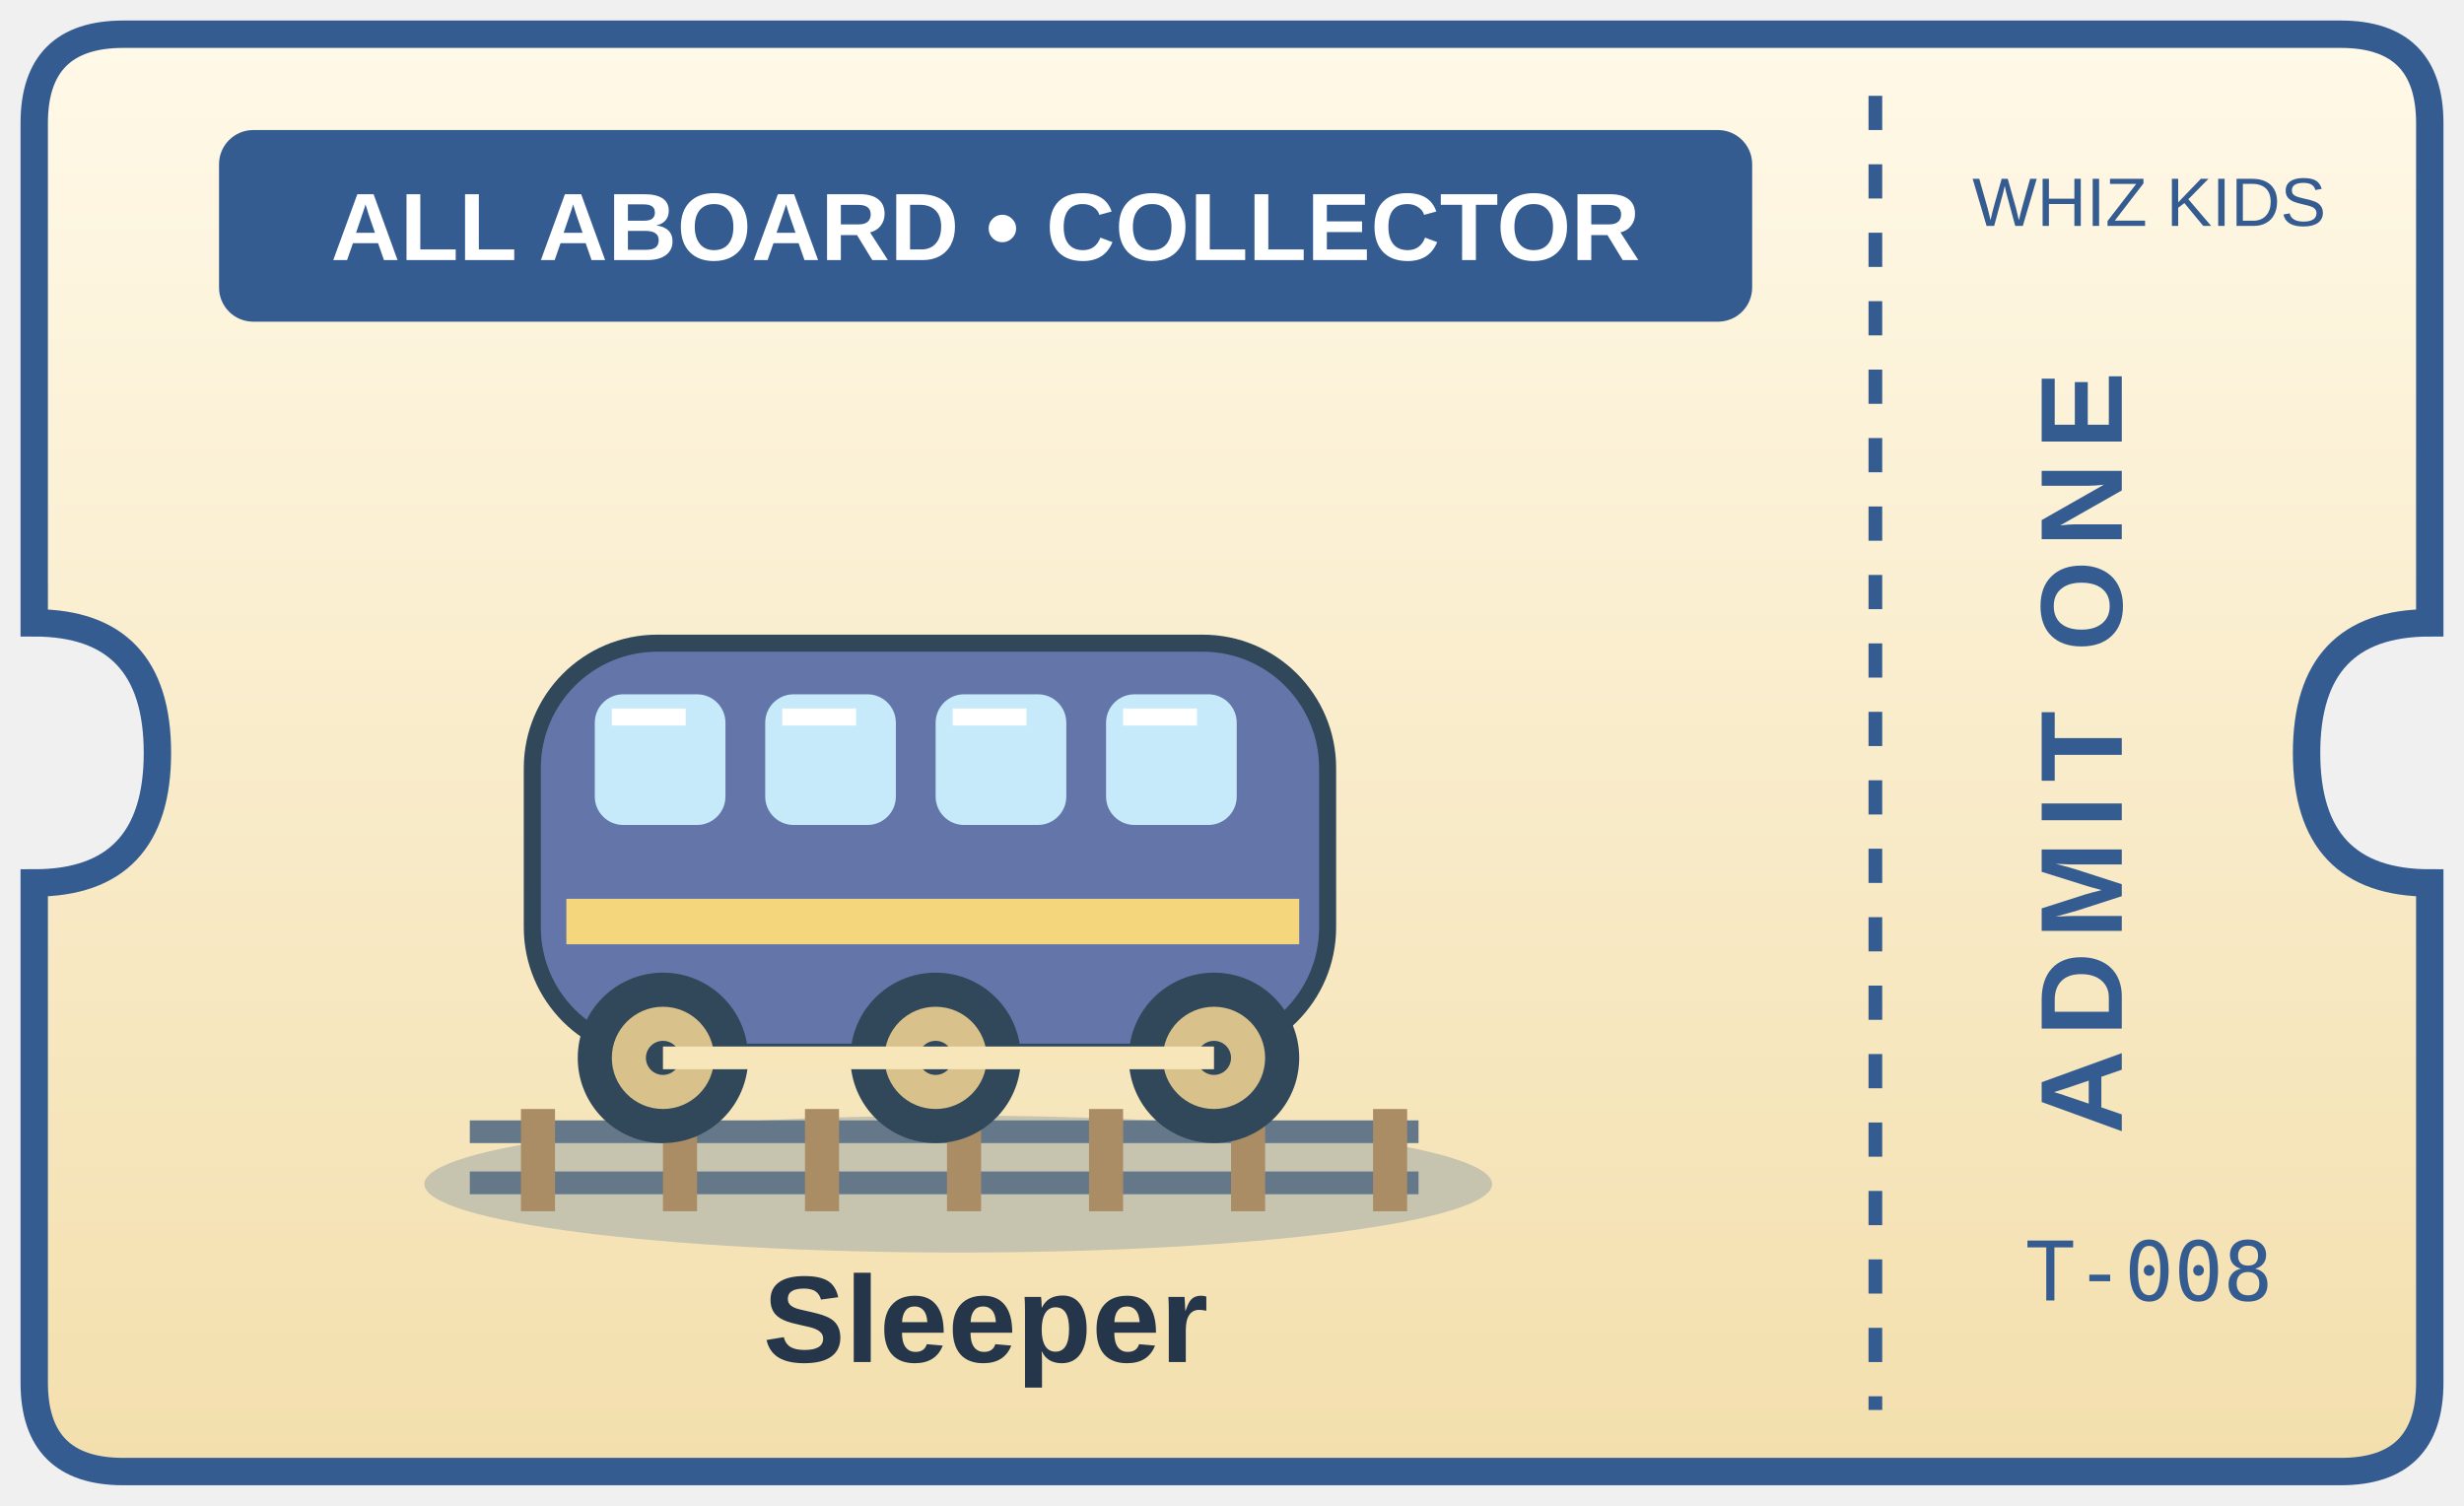
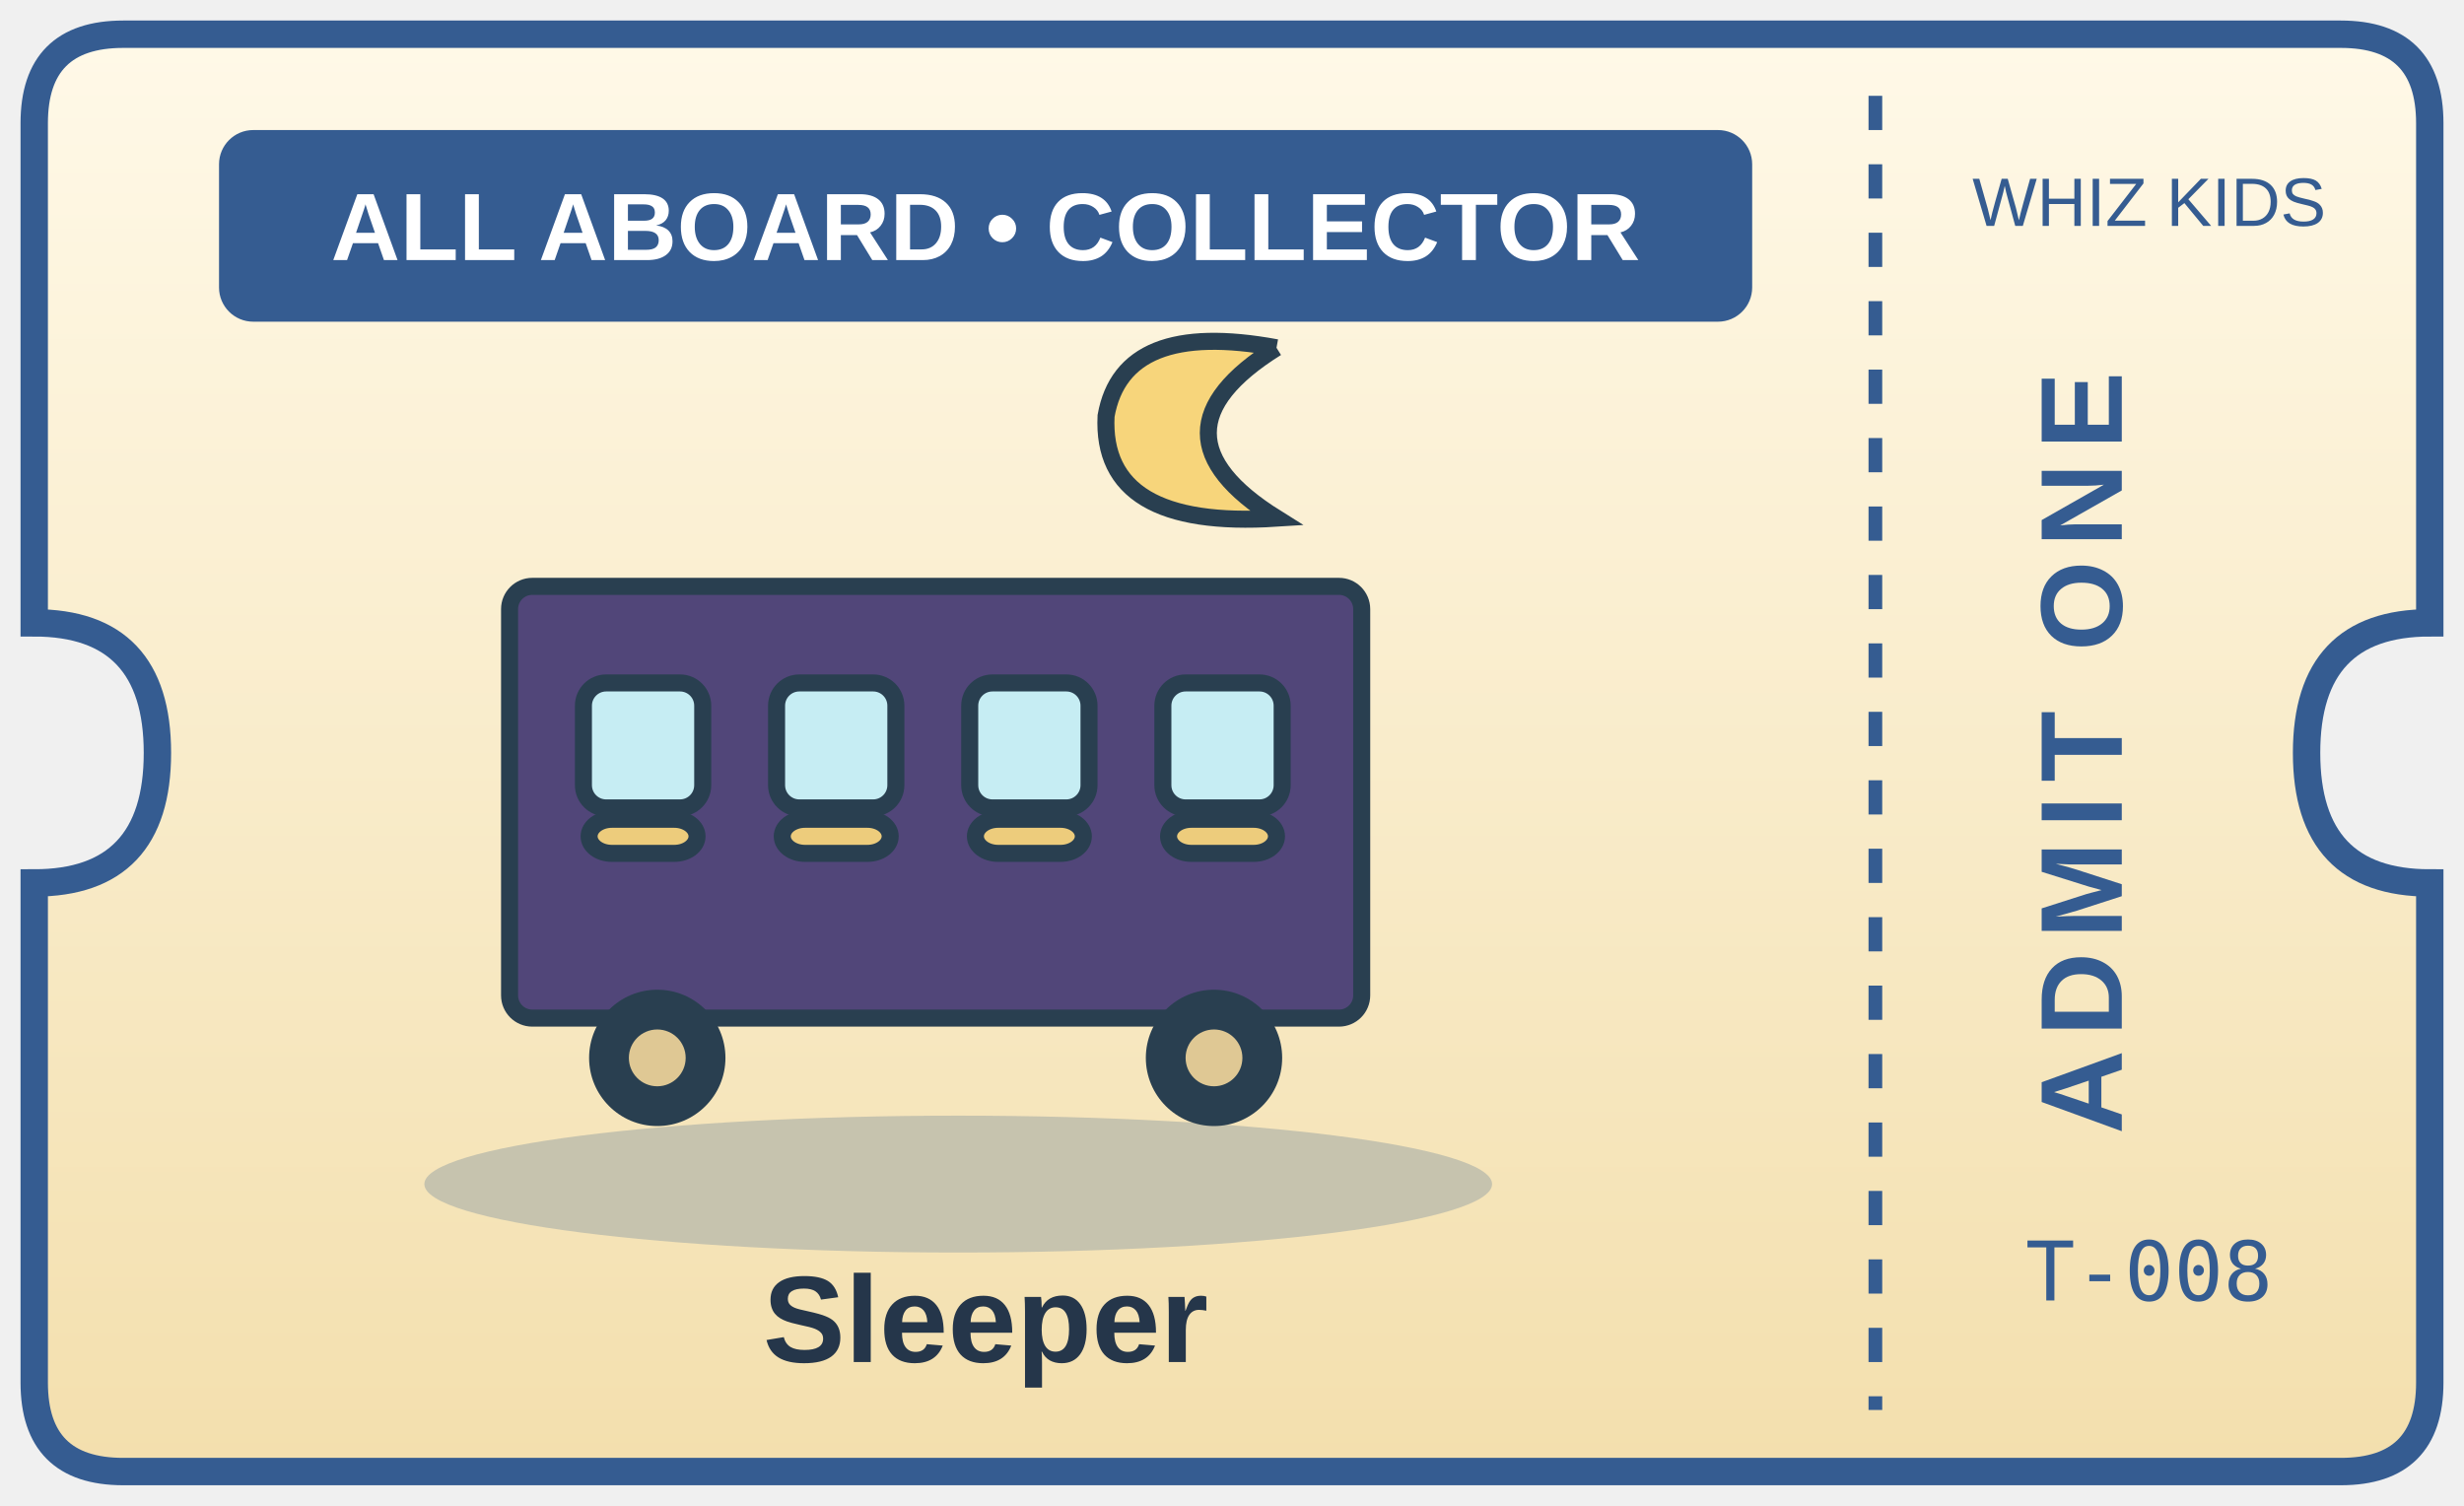
<svg xmlns="http://www.w3.org/2000/svg" viewBox="0 0 360 220">
  <defs>
    <linearGradient id="paper" x2="0" y2="1">
      <stop stop-color="#fff9e8" />
      <stop offset="1" stop-color="#f3dfad" />
    </linearGradient>
  </defs>
  <path d="M18 5H342Q355 5 355 18V91Q337 91 337 110Q337 129 355 129V202Q355 215 342 215H18Q5 215 5 202V129Q23 129 23 110Q23 91 5 91V18Q5 5 18 5Z" fill="url(#paper)" stroke="#355c91" stroke-width="4" />
  <path d="M274 14V206" stroke="#355c91" stroke-width="2" stroke-dasharray="5 5" />
  <rect x="32" y="19" width="224" height="28" rx="5" fill="#355c91" />
  <text x="144" y="38" text-anchor="middle" font-family="Arial,sans-serif" font-weight="bold" font-size="14" fill="white">ALL ABOARD • COLLECTOR</text>
  <ellipse cx="140" cy="173" rx="78" ry="10" fill="#c6c3ae" />
  <g transform="translate(62,45) scale(.83)">
-     <path d="M8 145H175M8 154H175" stroke="#657889" stroke-width="4" />
-     <path d="M20 141V159" stroke="#ab8d65" stroke-width="6" />
-     <path d="M45 141V159" stroke="#ab8d65" stroke-width="6" />
-     <path d="M70 141V159" stroke="#ab8d65" stroke-width="6" />
-     <path d="M95 141V159" stroke="#ab8d65" stroke-width="6" />
-     <path d="M120 141V159" stroke="#ab8d65" stroke-width="6" />
-     <path d="M145 141V159" stroke="#ab8d65" stroke-width="6" />
-     <path d="M170 141V159" stroke="#ab8d65" stroke-width="6" />
-     <rect x="19" y="59" width="140" height="72" rx="22" fill="#6475aa" stroke="#30485a" stroke-width="3" />
-     <path d="M25 108H154" stroke="#f4d77c" stroke-width="8" />
-     <rect x="30" y="68" width="23" height="23" rx="5" fill="#c6eafa" />
-     <path d="M33 72L46 72" stroke="#fff" stroke-width="3" />
-     <rect x="60" y="68" width="23" height="23" rx="5" fill="#c6eafa" />
-     <path d="M63 72L76 72" stroke="#fff" stroke-width="3" />
-     <rect x="90" y="68" width="23" height="23" rx="5" fill="#c6eafa" />
-     <path d="M93 72L106 72" stroke="#fff" stroke-width="3" />
-     <rect x="120" y="68" width="23" height="23" rx="5" fill="#c6eafa" />
-     <path d="M123 72L136 72" stroke="#fff" stroke-width="3" />
-     <circle cx="42" cy="132" r="15" fill="#30485a" />
-     <circle cx="42" cy="132" r="9" fill="#d9c18b" />
-     <circle cx="42" cy="132" r="3" fill="#30485a" />
-     <circle cx="90" cy="132" r="15" fill="#30485a" />
-     <circle cx="90" cy="132" r="9" fill="#d9c18b" />
-     <circle cx="90" cy="132" r="3" fill="#30485a" />
-     <circle cx="139" cy="132" r="15" fill="#30485a" />
-     <circle cx="139" cy="132" r="9" fill="#d9c18b" />
-     <circle cx="139" cy="132" r="3" fill="#30485a" />
-     <path d="M42 132H139" stroke="#f6e6b9" stroke-width="4" />
+     <rect x="15" y="49" width="150" height="76" rx="4" fill="#514679" stroke="#293f50" stroke-width="3" />
+     <rect x="28" y="66" width="21" height="22" rx="4" fill="#c6edf3" stroke="#293f50" stroke-width="3" />
+     <rect x="62" y="66" width="21" height="22" rx="4" fill="#c6edf3" stroke="#293f50" stroke-width="3" />
+     <rect x="96" y="66" width="21" height="22" rx="4" fill="#c6edf3" stroke="#293f50" stroke-width="3" />
+     <rect x="130" y="66" width="21" height="22" rx="4" fill="#c6edf3" stroke="#293f50" stroke-width="3" />
+     <rect x="29" y="90" width="19" height="6" rx="4" fill="#edcc7c" stroke="#293f50" stroke-width="3" />
+     <rect x="63" y="90" width="19" height="6" rx="4" fill="#edcc7c" stroke="#293f50" stroke-width="3" />
+     <rect x="97" y="90" width="19" height="6" rx="4" fill="#edcc7c" stroke="#293f50" stroke-width="3" />
+     <rect x="131" y="90" width="19" height="6" rx="4" fill="#edcc7c" stroke="#293f50" stroke-width="3" />
+     <path d="M150 7Q126 22 150 37Q119 39 120 19Q123 2 150 7" fill="#f7d57b" stroke="#293f50" stroke-width="3" />
+     <circle cx="41" cy="132" r="12" fill="#293f50" />
+     <circle cx="41" cy="132" r="5" fill="#dfc894" />
+     <circle cx="139" cy="132" r="12" fill="#293f50" />
+     <circle cx="139" cy="132" r="5" fill="#dfc894" />
  </g>
  <text x="144" y="199" text-anchor="middle" font-family="Arial,sans-serif" font-weight="bold" font-size="18" fill="#25364a">Sleeper</text>
  <text transform="translate(310,110) rotate(-90)" text-anchor="middle" font-family="Arial,sans-serif" font-weight="bold" font-size="17" letter-spacing="2" fill="#355c91">ADMIT ONE</text>
  <text x="314" y="190" text-anchor="middle" font-family="monospace" font-size="12" fill="#355c91">T-008</text>
  <text x="314" y="33" text-anchor="middle" font-family="Arial" font-size="10" fill="#355c91">WHIZ KIDS</text>
</svg>
